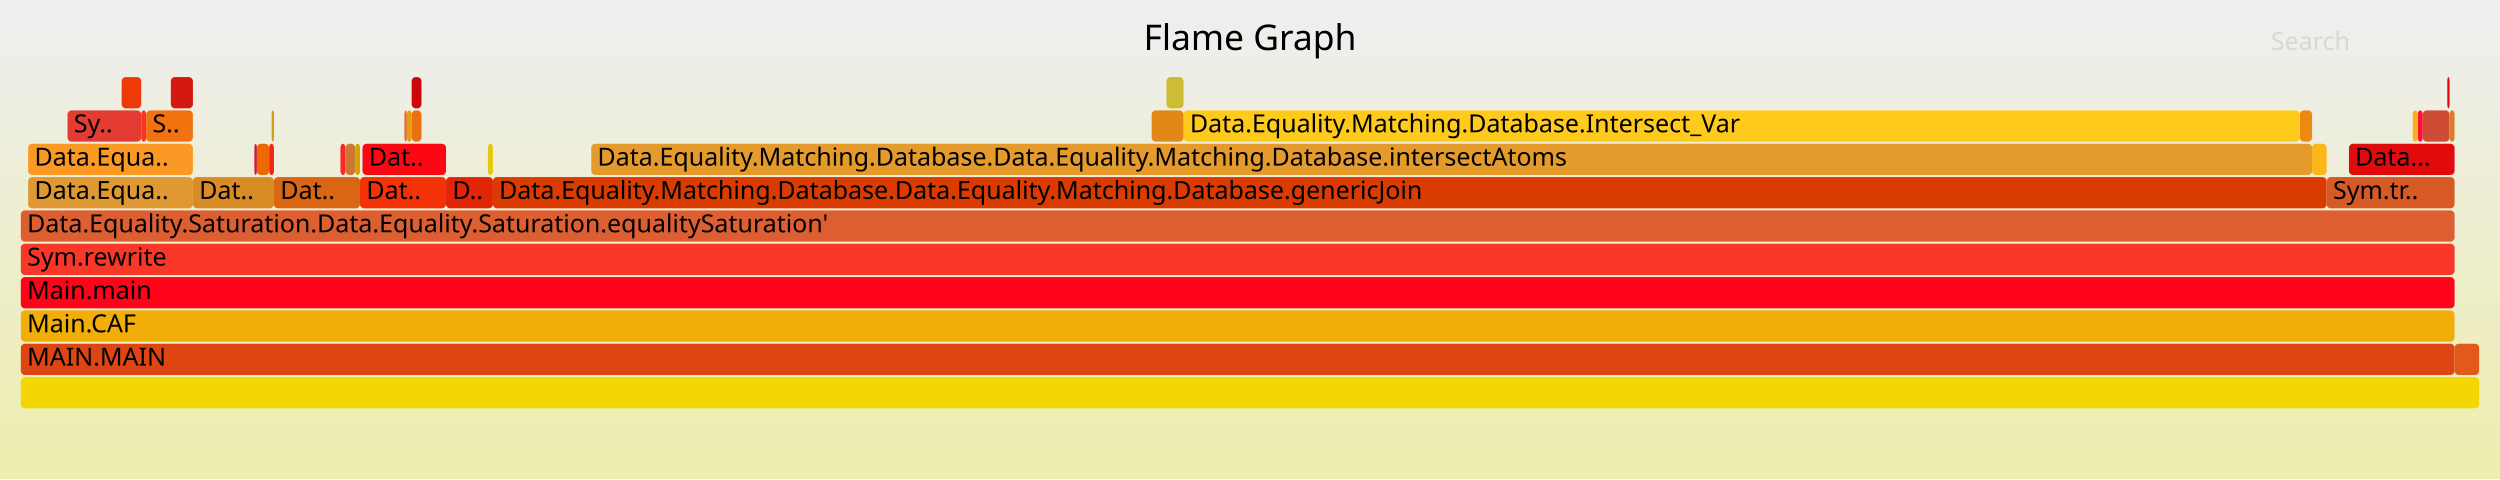
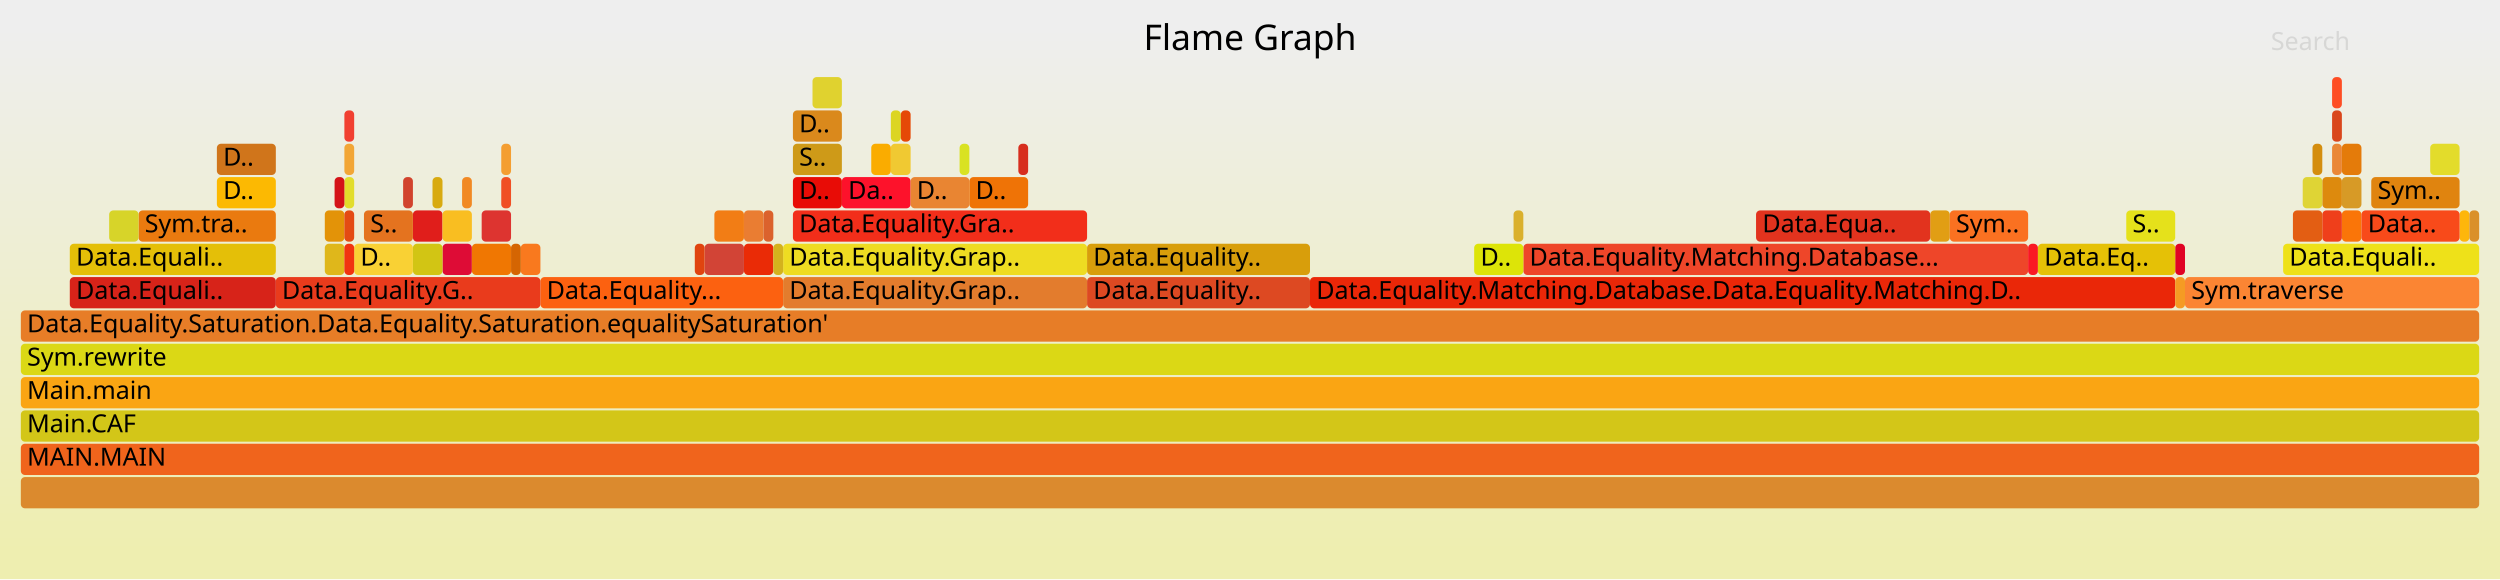
- <svg xmlns="http://www.w3.org/2000/svg" version="1.1" width="1200" height="230" viewBox="0 0 1200 230">
+ <svg xmlns="http://www.w3.org/2000/svg" version="1.1" width="1200" height="278" viewBox="0 0 1200 278">
  <defs>
    <linearGradient id="background" y1="0" y2="1" x1="0" x2="0">
      <stop stop-color="#eeeeee" offset="5%" />
      <stop stop-color="#eeeeb0" offset="95%" />
    </linearGradient>
  </defs>
  <style type="text/css">
	.func_g:hover { stroke:black; stroke-width:0.5; cursor:pointer; }
</style>
-   <rect x="0.0" y="0" width="1200.0" height="230.0" fill="url(#background)" />
+   <rect x="0.0" y="0" width="1200.0" height="278.0" fill="url(#background)" />
  <text text-anchor="middle" x="600.00" y="24" font-size="17" font-family="Verdana" fill="rgb(0,0,0)">Flame Graph</text>
-   <text text-anchor="" x="10.00" y="213" font-size="12" font-family="Verdana" fill="rgb(0,0,0)" id="details"> </text>
+   <text text-anchor="" x="10.00" y="261" font-size="12" font-family="Verdana" fill="rgb(0,0,0)" id="details"> </text>
  <text text-anchor="" x="10.00" y="24" font-size="12" font-family="Verdana" fill="rgb(0,0,0)" id="unzoom" style="opacity:0.0;cursor:pointer">Reset Zoom</text>
  <text text-anchor="" x="1090.00" y="24" font-size="12" font-family="Verdana" fill="rgb(0,0,0)" id="search" style="opacity:0.1;cursor:pointer">Search</text>
-   <text text-anchor="" x="1090.00" y="213" font-size="12" font-family="Verdana" fill="rgb(0,0,0)" id="matched"> </text>
-   <g class="func_g">
-     <rect x="10.0" y="149" width="1168.2" height="15.0" fill="rgb(241,174,9)" rx="2" ry="2" />
-     <text text-anchor="" x="13.00" y="159.5" font-size="12" font-family="Verdana" fill="rgb(0,0,0)">Main.CAF</text>
-   </g>
-   <g class="func_g">
-     <rect x="1162.9" y="53" width="12.9" height="15.0" fill="rgb(206,76,53)" rx="2" ry="2" />
-     <text text-anchor="" x="1165.86" y="63.5" font-size="12" font-family="Verdana" fill="rgb(0,0,0)" />
-   </g>
-   <g class="func_g">
-     <rect x="1178.2" y="165" width="11.8" height="15.0" fill="rgb(225,90,25)" rx="2" ry="2" />
-     <text text-anchor="" x="1181.20" y="175.5" font-size="12" font-family="Verdana" fill="rgb(0,0,0)" />
-   </g>
-   <g class="func_g">
-     <rect x="1103.9" y="53" width="5.9" height="15.0" fill="rgb(237,137,14)" rx="2" ry="2" />
-     <text text-anchor="" x="1106.86" y="63.5" font-size="12" font-family="Verdana" fill="rgb(0,0,0)" />
-   </g>
-   <g class="func_g">
-     <rect x="10.0" y="133" width="1168.2" height="15.0" fill="rgb(254,4,26)" rx="2" ry="2" />
-     <text text-anchor="" x="13.00" y="143.5" font-size="12" font-family="Verdana" fill="rgb(0,0,0)">Main.main</text>
-   </g>
-   <g class="func_g">
-     <rect x="123.3" y="69" width="5.9" height="15.0" fill="rgb(238,104,1)" rx="2" ry="2" />
-     <text text-anchor="" x="126.28" y="79.5" font-size="12" font-family="Verdana" fill="rgb(0,0,0)" />
-   </g>
-   <g class="func_g">
-     <rect x="236.6" y="85" width="880.2" height="15.0" fill="rgb(218,59,1)" rx="2" ry="2" />
-     <text text-anchor="" x="239.56" y="95.5" font-size="12" font-family="Verdana" fill="rgb(0,0,0)">Data.Equality.Matching.Database.Data.Equality.Matching.Database.genericJoin</text>
-   </g>
-   <g class="func_g">
-     <rect x="13.5" y="69" width="79.1" height="15.0" fill="rgb(251,153,37)" rx="2" ry="2" />
-     <text text-anchor="" x="16.54" y="79.5" font-size="12" font-family="Verdana" fill="rgb(0,0,0)">Data.Equa..</text>
-   </g>
-   <g class="func_g">
-     <rect x="283.8" y="69" width="826.0" height="15.0" fill="rgb(229,154,44)" rx="2" ry="2" />
-     <text text-anchor="" x="286.76" y="79.5" font-size="12" font-family="Verdana" fill="rgb(0,0,0)">Data.Equality.Matching.Database.Data.Equality.Matching.Database.intersectAtoms</text>
-   </g>
-   <g class="func_g">
-     <rect x="10.0" y="101" width="1168.2" height="15.0" fill="rgb(221,95,49)" rx="2" ry="2" />
-     <text text-anchor="" x="13.00" y="111.5" font-size="12" font-family="Verdana" fill="rgb(0,0,0)">Data.Equality.Saturation.Data.Equality.Saturation.equalitySaturation'</text>
-   </g>
-   <g class="func_g">
-     <rect x="58.4" y="37" width="9.4" height="15.0" fill="rgb(238,58,9)" rx="2" ry="2" />
-     <text text-anchor="" x="61.38" y="47.5" font-size="12" font-family="Verdana" fill="rgb(0,0,0)" />
-   </g>
-   <g class="func_g">
-     <rect x="195.3" y="53" width="2.3" height="15.0" fill="rgb(224,160,18)" rx="2" ry="2" />
-     <text text-anchor="" x="198.26" y="63.5" font-size="12" font-family="Verdana" fill="rgb(0,0,0)" />
-   </g>
-   <g class="func_g">
-     <rect x="1160.5" y="53" width="2.4" height="15.0" fill="rgb(251,17,50)" rx="2" ry="2" />
-     <text text-anchor="" x="1163.50" y="63.5" font-size="12" font-family="Verdana" fill="rgb(0,0,0)" />
-   </g>
-   <g class="func_g">
-     <rect x="163.4" y="69" width="2.4" height="15.0" fill="rgb(252,38,40)" rx="2" ry="2" />
-     <text text-anchor="" x="166.40" y="79.5" font-size="12" font-family="Verdana" fill="rgb(0,0,0)" />
-   </g>
-   <g class="func_g">
-     <rect x="10.0" y="117" width="1168.2" height="15.0" fill="rgb(249,55,41)" rx="2" ry="2" />
-     <text text-anchor="" x="13.00" y="127.5" font-size="12" font-family="Verdana" fill="rgb(0,0,0)">Sym.rewrite</text>
-   </g>
-   <g class="func_g">
-     <rect x="13.5" y="85" width="79.1" height="15.0" fill="rgb(224,153,50)" rx="2" ry="2" />
-     <text text-anchor="" x="16.54" y="95.5" font-size="12" font-family="Verdana" fill="rgb(0,0,0)">Data.Equa..</text>
-   </g>
-   <g class="func_g">
-     <rect x="131.5" y="85" width="41.3" height="15.0" fill="rgb(217,102,18)" rx="2" ry="2" />
-     <text text-anchor="" x="134.54" y="95.5" font-size="12" font-family="Verdana" fill="rgb(0,0,0)">Dat..</text>
-   </g>
-   <g class="func_g">
-     <rect x="559.9" y="37" width="8.2" height="15.0" fill="rgb(207,188,54)" rx="2" ry="2" />
-     <text text-anchor="" x="562.88" y="47.5" font-size="12" font-family="Verdana" fill="rgb(0,0,0)" />
-   </g>
-   <g class="func_g">
-     <rect x="194.1" y="53" width="1.2" height="15.0" fill="rgb(236,104,48)" rx="2" ry="2" />
-     <text text-anchor="" x="197.08" y="63.5" font-size="12" font-family="Verdana" fill="rgb(0,0,0)" />
-   </g>
-   <g class="func_g">
-     <rect x="92.6" y="85" width="38.9" height="15.0" fill="rgb(217,139,37)" rx="2" ry="2" />
-     <text text-anchor="" x="95.60" y="95.5" font-size="12" font-family="Verdana" fill="rgb(0,0,0)">Dat..</text>
-   </g>
-   <g class="func_g">
-     <rect x="197.6" y="37" width="4.7" height="15.0" fill="rgb(206,5,10)" rx="2" ry="2" />
-     <text text-anchor="" x="200.62" y="47.5" font-size="12" font-family="Verdana" fill="rgb(0,0,0)" />
-   </g>
-   <g class="func_g">
-     <rect x="197.6" y="53" width="4.7" height="15.0" fill="rgb(235,112,18)" rx="2" ry="2" />
-     <text text-anchor="" x="200.62" y="63.5" font-size="12" font-family="Verdana" fill="rgb(0,0,0)" />
-   </g>
-   <g class="func_g">
-     <rect x="1127.5" y="69" width="50.7" height="15.0" fill="rgb(225,11,13)" rx="2" ry="2" />
-     <text text-anchor="" x="1130.46" y="79.5" font-size="12" font-family="Verdana" fill="rgb(0,0,0)">Data...</text>
-   </g>
-   <g class="func_g">
-     <rect x="32.4" y="53" width="35.4" height="15.0" fill="rgb(228,59,51)" rx="2" ry="2" />
-     <text text-anchor="" x="35.42" y="63.5" font-size="12" font-family="Verdana" fill="rgb(0,0,0)">Sy..</text>
-   </g>
-   <g class="func_g">
-     <rect x="10.0" y="165" width="1168.2" height="15.0" fill="rgb(221,70,19)" rx="2" ry="2" />
-     <text text-anchor="" x="13.00" y="175.5" font-size="12" font-family="Verdana" fill="rgb(0,0,0)">MAIN.MAIN</text>
-   </g>
-   <g class="func_g">
-     <rect x="568.1" y="53" width="535.8" height="15.0" fill="rgb(254,203,29)" rx="2" ry="2" />
-     <text text-anchor="" x="571.14" y="63.5" font-size="12" font-family="Verdana" fill="rgb(0,0,0)">Data.Equality.Matching.Database.Intersect_Var</text>
-   </g>
-   <g class="func_g">
-     <rect x="165.8" y="69" width="4.7" height="15.0" fill="rgb(205,120,48)" rx="2" ry="2" />
-     <text text-anchor="" x="168.76" y="79.5" font-size="12" font-family="Verdana" fill="rgb(0,0,0)" />
-   </g>
-   <g class="func_g">
-     <rect x="122.1" y="69" width="1.2" height="15.0" fill="rgb(215,23,52)" rx="2" ry="2" />
-     <text text-anchor="" x="125.10" y="79.5" font-size="12" font-family="Verdana" fill="rgb(0,0,0)" />
-   </g>
-   <g class="func_g">
-     <rect x="10.0" y="181" width="1180.0" height="15.0" fill="rgb(243,215,2)" rx="2" ry="2" />
-     <text text-anchor="" x="13.00" y="191.5" font-size="12" font-family="Verdana" fill="rgb(0,0,0)" />
-   </g>
-   <g class="func_g">
-     <rect x="170.5" y="69" width="2.3" height="15.0" fill="rgb(211,163,2)" rx="2" ry="2" />
-     <text text-anchor="" x="173.48" y="79.5" font-size="12" font-family="Verdana" fill="rgb(0,0,0)" />
-   </g>
-   <g class="func_g">
-     <rect x="82.0" y="37" width="10.6" height="15.0" fill="rgb(212,25,16)" rx="2" ry="2" />
-     <text text-anchor="" x="84.98" y="47.5" font-size="12" font-family="Verdana" fill="rgb(0,0,0)" />
-   </g>
-   <g class="func_g">
-     <rect x="1175.8" y="53" width="2.4" height="15.0" fill="rgb(218,125,42)" rx="2" ry="2" />
-     <text text-anchor="" x="1178.84" y="63.5" font-size="12" font-family="Verdana" fill="rgb(0,0,0)" />
-   </g>
-   <g class="func_g">
-     <rect x="129.2" y="69" width="2.3" height="15.0" fill="rgb(243,35,23)" rx="2" ry="2" />
-     <text text-anchor="" x="132.18" y="79.5" font-size="12" font-family="Verdana" fill="rgb(0,0,0)" />
-   </g>
-   <g class="func_g">
-     <rect x="1109.8" y="69" width="7.0" height="15.0" fill="rgb(251,182,24)" rx="2" ry="2" />
-     <text text-anchor="" x="1112.76" y="79.5" font-size="12" font-family="Verdana" fill="rgb(0,0,0)" />
-   </g>
-   <g class="func_g">
-     <rect x="1158.1" y="53" width="2.4" height="15.0" fill="rgb(249,173,31)" rx="2" ry="2" />
-     <text text-anchor="" x="1161.14" y="63.5" font-size="12" font-family="Verdana" fill="rgb(0,0,0)" />
-   </g>
-   <g class="func_g">
-     <rect x="214.1" y="85" width="22.5" height="15.0" fill="rgb(225,37,6)" rx="2" ry="2" />
-     <text text-anchor="" x="217.14" y="95.5" font-size="12" font-family="Verdana" fill="rgb(0,0,0)">D..</text>
-   </g>
-   <g class="func_g">
-     <rect x="1116.8" y="85" width="61.4" height="15.0" fill="rgb(215,90,37)" rx="2" ry="2" />
-     <text text-anchor="" x="1119.84" y="95.5" font-size="12" font-family="Verdana" fill="rgb(0,0,0)">Sym.tr..</text>
-   </g>
-   <g class="func_g">
-     <rect x="172.8" y="85" width="41.3" height="15.0" fill="rgb(243,50,7)" rx="2" ry="2" />
-     <text text-anchor="" x="175.84" y="95.5" font-size="12" font-family="Verdana" fill="rgb(0,0,0)">Dat..</text>
-   </g>
-   <g class="func_g">
-     <rect x="70.2" y="53" width="22.4" height="15.0" fill="rgb(241,114,14)" rx="2" ry="2" />
-     <text text-anchor="" x="73.18" y="63.5" font-size="12" font-family="Verdana" fill="rgb(0,0,0)">S..</text>
-   </g>
-   <g class="func_g">
-     <rect x="1174.7" y="37" width="1.1" height="15.0" fill="rgb(230,9,9)" rx="2" ry="2" />
-     <text text-anchor="" x="1177.66" y="47.5" font-size="12" font-family="Verdana" fill="rgb(0,0,0)" />
-   </g>
-   <g class="func_g">
-     <rect x="130.4" y="53" width="1.1" height="15.0" fill="rgb(213,153,25)" rx="2" ry="2" />
-     <text text-anchor="" x="133.36" y="63.5" font-size="12" font-family="Verdana" fill="rgb(0,0,0)" />
-   </g>
-   <g class="func_g">
-     <rect x="552.8" y="53" width="15.3" height="15.0" fill="rgb(225,136,22)" rx="2" ry="2" />
-     <text text-anchor="" x="555.80" y="63.5" font-size="12" font-family="Verdana" fill="rgb(0,0,0)" />
-   </g>
-   <g class="func_g">
-     <rect x="67.8" y="53" width="2.4" height="15.0" fill="rgb(254,51,29)" rx="2" ry="2" />
-     <text text-anchor="" x="70.82" y="63.5" font-size="12" font-family="Verdana" fill="rgb(0,0,0)" />
-   </g>
-   <g class="func_g">
-     <rect x="234.2" y="69" width="2.4" height="15.0" fill="rgb(229,199,11)" rx="2" ry="2" />
-     <text text-anchor="" x="237.20" y="79.5" font-size="12" font-family="Verdana" fill="rgb(0,0,0)" />
-   </g>
-   <g class="func_g">
-     <rect x="174.0" y="69" width="40.1" height="15.0" fill="rgb(252,8,20)" rx="2" ry="2" />
-     <text text-anchor="" x="177.02" y="79.5" font-size="12" font-family="Verdana" fill="rgb(0,0,0)">Dat..</text>
+   <text text-anchor="" x="1090.00" y="261" font-size="12" font-family="Verdana" fill="rgb(0,0,0)" id="matched"> </text>
+   <g class="func_g">
+     <rect x="198.2" y="101" width="14.2" height="15.0" fill="rgb(224,30,27)" rx="2" ry="2" />
+     <text text-anchor="" x="201.24" y="111.5" font-size="12" font-family="Verdana" fill="rgb(0,0,0)" />
+   </g>
+   <g class="func_g">
+     <rect x="10.0" y="213" width="1180.0" height="15.0" fill="rgb(240,100,28)" rx="2" ry="2" />
+     <text text-anchor="" x="13.00" y="223.5" font-size="12" font-family="Verdana" fill="rgb(0,0,0)">MAIN.MAIN</text>
+   </g>
+   <g class="func_g">
+     <rect x="212.4" y="101" width="14.1" height="15.0" fill="rgb(249,190,33)" rx="2" ry="2" />
+     <text text-anchor="" x="215.35" y="111.5" font-size="12" font-family="Verdana" fill="rgb(0,0,0)" />
+   </g>
+   <g class="func_g">
+     <rect x="259.4" y="133" width="116.5" height="15.0" fill="rgb(252,97,16)" rx="2" ry="2" />
+     <text text-anchor="" x="262.41" y="143.5" font-size="12" font-family="Verdana" fill="rgb(0,0,0)">Data.Equality...</text>
+   </g>
+   <g class="func_g">
+     <rect x="1124.1" y="101" width="9.4" height="15.0" fill="rgb(250,117,8)" rx="2" ry="2" />
+     <text text-anchor="" x="1127.12" y="111.5" font-size="12" font-family="Verdana" fill="rgb(0,0,0)" />
+   </g>
+   <g class="func_g">
+     <rect x="165.3" y="53" width="4.7" height="15.0" fill="rgb(241,64,49)" rx="2" ry="2" />
+     <text text-anchor="" x="168.29" y="63.5" font-size="12" font-family="Verdana" fill="rgb(0,0,0)" />
+   </g>
+   <g class="func_g">
+     <rect x="628.8" y="133" width="415.3" height="15.0" fill="rgb(234,39,8)" rx="2" ry="2" />
+     <text text-anchor="" x="631.82" y="143.5" font-size="12" font-family="Verdana" fill="rgb(0,0,0)">Data.Equality.Matching.Database.Data.Equality.Matching.D..</text>
+   </g>
+   <g class="func_g">
+     <rect x="207.6" y="85" width="4.8" height="15.0" fill="rgb(216,170,16)" rx="2" ry="2" />
+     <text text-anchor="" x="210.65" y="95.5" font-size="12" font-family="Verdana" fill="rgb(0,0,0)" />
+   </g>
+   <g class="func_g">
+     <rect x="165.3" y="85" width="4.7" height="15.0" fill="rgb(226,221,43)" rx="2" ry="2" />
+     <text text-anchor="" x="168.29" y="95.5" font-size="12" font-family="Verdana" fill="rgb(0,0,0)" />
+   </g>
+   <g class="func_g">
+     <rect x="375.9" y="133" width="145.9" height="15.0" fill="rgb(227,124,45)" rx="2" ry="2" />
+     <text text-anchor="" x="378.88" y="143.5" font-size="12" font-family="Verdana" fill="rgb(0,0,0)">Data.Equality.Grap..</text>
+   </g>
+   <g class="func_g">
+     <rect x="427.6" y="53" width="4.8" height="15.0" fill="rgb(220,213,34)" rx="2" ry="2" />
+     <text text-anchor="" x="430.65" y="63.5" font-size="12" font-family="Verdana" fill="rgb(0,0,0)" />
+   </g>
+   <g class="func_g">
+     <rect x="357.1" y="117" width="14.1" height="15.0" fill="rgb(234,43,6)" rx="2" ry="2" />
+     <text text-anchor="" x="360.06" y="127.5" font-size="12" font-family="Verdana" fill="rgb(0,0,0)" />
+   </g>
+   <g class="func_g">
+     <rect x="10.0" y="165" width="1180.0" height="15.0" fill="rgb(219,216,21)" rx="2" ry="2" />
+     <text text-anchor="" x="13.00" y="175.5" font-size="12" font-family="Verdana" fill="rgb(0,0,0)">Sym.rewrite</text>
+   </g>
+   <g class="func_g">
+     <rect x="212.4" y="117" width="14.1" height="15.0" fill="rgb(222,12,54)" rx="2" ry="2" />
+     <text text-anchor="" x="215.35" y="127.5" font-size="12" font-family="Verdana" fill="rgb(0,0,0)" />
+   </g>
+   <g class="func_g">
+     <rect x="521.8" y="133" width="107.0" height="15.0" fill="rgb(221,73,34)" rx="2" ry="2" />
+     <text text-anchor="" x="524.76" y="143.5" font-size="12" font-family="Verdana" fill="rgb(0,0,0)">Data.Equality..</text>
+   </g>
+   <g class="func_g">
+     <rect x="375.9" y="117" width="145.9" height="15.0" fill="rgb(238,220,34)" rx="2" ry="2" />
+     <text text-anchor="" x="378.88" y="127.5" font-size="12" font-family="Verdana" fill="rgb(0,0,0)">Data.Equality.Grap..</text>
+   </g>
+   <g class="func_g">
+     <rect x="338.2" y="117" width="18.9" height="15.0" fill="rgb(210,68,54)" rx="2" ry="2" />
+     <text text-anchor="" x="341.24" y="127.5" font-size="12" font-family="Verdana" fill="rgb(0,0,0)" />
+   </g>
+   <g class="func_g">
+     <rect x="1119.4" y="69" width="4.7" height="15.0" fill="rgb(234,135,54)" rx="2" ry="2" />
+     <text text-anchor="" x="1122.41" y="79.5" font-size="12" font-family="Verdana" fill="rgb(0,0,0)" />
+   </g>
+   <g class="func_g">
+     <rect x="170.0" y="117" width="28.2" height="15.0" fill="rgb(249,209,52)" rx="2" ry="2" />
+     <text text-anchor="" x="173.00" y="127.5" font-size="12" font-family="Verdana" fill="rgb(0,0,0)">D..</text>
+   </g>
+   <g class="func_g">
+     <rect x="240.6" y="85" width="4.7" height="15.0" fill="rgb(240,79,36)" rx="2" ry="2" />
+     <text text-anchor="" x="243.59" y="95.5" font-size="12" font-family="Verdana" fill="rgb(0,0,0)" />
+   </g>
+   <g class="func_g">
+     <rect x="1124.1" y="85" width="9.4" height="15.0" fill="rgb(215,154,38)" rx="2" ry="2" />
+     <text text-anchor="" x="1127.12" y="95.5" font-size="12" font-family="Verdana" fill="rgb(0,0,0)" />
+   </g>
+   <g class="func_g">
+     <rect x="1180.6" y="101" width="4.7" height="15.0" fill="rgb(254,182,11)" rx="2" ry="2" />
+     <text text-anchor="" x="1183.59" y="111.5" font-size="12" font-family="Verdana" fill="rgb(0,0,0)" />
+   </g>
+   <g class="func_g">
+     <rect x="1044.1" y="117" width="4.7" height="15.0" fill="rgb(224,3,36)" rx="2" ry="2" />
+     <text text-anchor="" x="1047.12" y="127.5" font-size="12" font-family="Verdana" fill="rgb(0,0,0)" />
+   </g>
+   <g class="func_g">
+     <rect x="460.6" y="69" width="4.7" height="15.0" fill="rgb(217,226,34)" rx="2" ry="2" />
+     <text text-anchor="" x="463.59" y="79.5" font-size="12" font-family="Verdana" fill="rgb(0,0,0)" />
+   </g>
+   <g class="func_g">
+     <rect x="231.2" y="101" width="14.1" height="15.0" fill="rgb(221,52,48)" rx="2" ry="2" />
+     <text text-anchor="" x="234.18" y="111.5" font-size="12" font-family="Verdana" fill="rgb(0,0,0)" />
+   </g>
+   <g class="func_g">
+     <rect x="404.1" y="85" width="33.0" height="15.0" fill="rgb(253,18,43)" rx="2" ry="2" />
+     <text text-anchor="" x="407.12" y="95.5" font-size="12" font-family="Verdana" fill="rgb(0,0,0)">Da..</text>
+   </g>
+   <g class="func_g">
+     <rect x="333.5" y="117" width="4.7" height="15.0" fill="rgb(224,68,15)" rx="2" ry="2" />
+     <text text-anchor="" x="336.53" y="127.5" font-size="12" font-family="Verdana" fill="rgb(0,0,0)" />
+   </g>
+   <g class="func_g">
+     <rect x="1114.7" y="85" width="9.4" height="15.0" fill="rgb(221,138,13)" rx="2" ry="2" />
+     <text text-anchor="" x="1117.71" y="95.5" font-size="12" font-family="Verdana" fill="rgb(0,0,0)" />
+   </g>
+   <g class="func_g">
+     <rect x="1044.1" y="133" width="4.7" height="15.0" fill="rgb(245,155,35)" rx="2" ry="2" />
+     <text text-anchor="" x="1047.12" y="143.5" font-size="12" font-family="Verdana" fill="rgb(0,0,0)" />
+   </g>
+   <g class="func_g">
+     <rect x="437.1" y="85" width="28.2" height="15.0" fill="rgb(233,133,50)" rx="2" ry="2" />
+     <text text-anchor="" x="440.06" y="95.5" font-size="12" font-family="Verdana" fill="rgb(0,0,0)">D..</text>
+   </g>
+   <g class="func_g">
+     <rect x="155.9" y="101" width="9.4" height="15.0" fill="rgb(227,147,8)" rx="2" ry="2" />
+     <text text-anchor="" x="158.88" y="111.5" font-size="12" font-family="Verdana" fill="rgb(0,0,0)" />
+   </g>
+   <g class="func_g">
+     <rect x="240.6" y="69" width="4.7" height="15.0" fill="rgb(244,158,49)" rx="2" ry="2" />
+     <text text-anchor="" x="243.59" y="79.5" font-size="12" font-family="Verdana" fill="rgb(0,0,0)" />
+   </g>
+   <g class="func_g">
+     <rect x="1020.6" y="101" width="23.5" height="15.0" fill="rgb(229,225,27)" rx="2" ry="2" />
+     <text text-anchor="" x="1023.59" y="111.5" font-size="12" font-family="Verdana" fill="rgb(0,0,0)">S..</text>
+   </g>
+   <g class="func_g">
+     <rect x="1119.4" y="37" width="4.7" height="15.0" fill="rgb(254,77,36)" rx="2" ry="2" />
+     <text text-anchor="" x="1122.41" y="47.5" font-size="12" font-family="Verdana" fill="rgb(0,0,0)" />
+   </g>
+   <g class="func_g">
+     <rect x="104.1" y="85" width="28.3" height="15.0" fill="rgb(252,185,2)" rx="2" ry="2" />
+     <text text-anchor="" x="107.12" y="95.5" font-size="12" font-family="Verdana" fill="rgb(0,0,0)">D..</text>
+   </g>
+   <g class="func_g">
+     <rect x="926.5" y="101" width="9.4" height="15.0" fill="rgb(225,158,20)" rx="2" ry="2" />
+     <text text-anchor="" x="929.47" y="111.5" font-size="12" font-family="Verdana" fill="rgb(0,0,0)" />
+   </g>
+   <g class="func_g">
+     <rect x="371.2" y="117" width="4.7" height="15.0" fill="rgb(212,178,29)" rx="2" ry="2" />
+     <text text-anchor="" x="374.18" y="127.5" font-size="12" font-family="Verdana" fill="rgb(0,0,0)" />
+   </g>
+   <g class="func_g">
+     <rect x="842.9" y="101" width="83.6" height="15.0" fill="rgb(226,51,30)" rx="2" ry="2" />
+     <text text-anchor="" x="845.94" y="111.5" font-size="12" font-family="Verdana" fill="rgb(0,0,0)">Data.Equa..</text>
+   </g>
+   <g class="func_g">
+     <rect x="380.6" y="53" width="23.5" height="15.0" fill="rgb(218,137,28)" rx="2" ry="2" />
+     <text text-anchor="" x="383.59" y="63.5" font-size="12" font-family="Verdana" fill="rgb(0,0,0)">D..</text>
+   </g>
+   <g class="func_g">
+     <rect x="465.3" y="85" width="28.2" height="15.0" fill="rgb(239,115,6)" rx="2" ry="2" />
+     <text text-anchor="" x="468.29" y="95.5" font-size="12" font-family="Verdana" fill="rgb(0,0,0)">D..</text>
+   </g>
+   <g class="func_g">
+     <rect x="357.1" y="101" width="9.4" height="15.0" fill="rgb(234,125,50)" rx="2" ry="2" />
+     <text text-anchor="" x="360.06" y="111.5" font-size="12" font-family="Verdana" fill="rgb(0,0,0)" />
+   </g>
+   <g class="func_g">
+     <rect x="198.2" y="117" width="14.2" height="15.0" fill="rgb(210,197,20)" rx="2" ry="2" />
+     <text text-anchor="" x="201.24" y="127.5" font-size="12" font-family="Verdana" fill="rgb(0,0,0)" />
+   </g>
+   <g class="func_g">
+     <rect x="66.5" y="101" width="65.9" height="15.0" fill="rgb(234,122,15)" rx="2" ry="2" />
+     <text text-anchor="" x="69.47" y="111.5" font-size="12" font-family="Verdana" fill="rgb(0,0,0)">Sym.tra..</text>
+   </g>
+   <g class="func_g">
+     <rect x="174.7" y="101" width="23.5" height="15.0" fill="rgb(228,115,31)" rx="2" ry="2" />
+     <text text-anchor="" x="177.71" y="111.5" font-size="12" font-family="Verdana" fill="rgb(0,0,0)">S..</text>
+   </g>
+   <g class="func_g">
+     <rect x="1133.5" y="101" width="47.1" height="15.0" fill="rgb(248,74,26)" rx="2" ry="2" />
+     <text text-anchor="" x="1136.53" y="111.5" font-size="12" font-family="Verdana" fill="rgb(0,0,0)">Data..</text>
+   </g>
+   <g class="func_g">
+     <rect x="165.3" y="101" width="4.7" height="15.0" fill="rgb(228,75,19)" rx="2" ry="2" />
+     <text text-anchor="" x="168.29" y="111.5" font-size="12" font-family="Verdana" fill="rgb(0,0,0)" />
+   </g>
+   <g class="func_g">
+     <rect x="1048.8" y="133" width="141.2" height="15.0" fill="rgb(251,133,51)" rx="2" ry="2" />
+     <text text-anchor="" x="1051.82" y="143.5" font-size="12" font-family="Verdana" fill="rgb(0,0,0)">Sym.traverse</text>
+   </g>
+   <g class="func_g">
+     <rect x="427.6" y="69" width="9.5" height="15.0" fill="rgb(240,201,50)" rx="2" ry="2" />
+     <text text-anchor="" x="430.65" y="79.5" font-size="12" font-family="Verdana" fill="rgb(0,0,0)" />
+   </g>
+   <g class="func_g">
+     <rect x="1095.9" y="117" width="94.1" height="15.0" fill="rgb(238,225,25)" rx="2" ry="2" />
+     <text text-anchor="" x="1098.88" y="127.5" font-size="12" font-family="Verdana" fill="rgb(0,0,0)">Data.Equali..</text>
+   </g>
+   <g class="func_g">
+     <rect x="731.2" y="117" width="242.3" height="15.0" fill="rgb(238,70,41)" rx="2" ry="2" />
+     <text text-anchor="" x="734.18" y="127.5" font-size="12" font-family="Verdana" fill="rgb(0,0,0)">Data.Equality.Matching.Database...</text>
+   </g>
+   <g class="func_g">
+     <rect x="33.5" y="117" width="98.9" height="15.0" fill="rgb(228,191,8)" rx="2" ry="2" />
+     <text text-anchor="" x="36.53" y="127.5" font-size="12" font-family="Verdana" fill="rgb(0,0,0)">Data.Equali..</text>
+   </g>
+   <g class="func_g">
+     <rect x="1114.7" y="101" width="9.4" height="15.0" fill="rgb(239,63,27)" rx="2" ry="2" />
+     <text text-anchor="" x="1117.71" y="111.5" font-size="12" font-family="Verdana" fill="rgb(0,0,0)" />
+   </g>
+   <g class="func_g">
+     <rect x="132.4" y="133" width="127.0" height="15.0" fill="rgb(233,59,28)" rx="2" ry="2" />
+     <text text-anchor="" x="135.35" y="143.5" font-size="12" font-family="Verdana" fill="rgb(0,0,0)">Data.Equality.G..</text>
+   </g>
+   <g class="func_g">
+     <rect x="52.4" y="101" width="14.1" height="15.0" fill="rgb(215,212,41)" rx="2" ry="2" />
+     <text text-anchor="" x="55.35" y="111.5" font-size="12" font-family="Verdana" fill="rgb(0,0,0)" />
+   </g>
+   <g class="func_g">
+     <rect x="226.5" y="117" width="18.8" height="15.0" fill="rgb(240,119,2)" rx="2" ry="2" />
+     <text text-anchor="" x="229.47" y="127.5" font-size="12" font-family="Verdana" fill="rgb(0,0,0)" />
+   </g>
+   <g class="func_g">
+     <rect x="342.9" y="101" width="14.2" height="15.0" fill="rgb(242,125,21)" rx="2" ry="2" />
+     <text text-anchor="" x="345.94" y="111.5" font-size="12" font-family="Verdana" fill="rgb(0,0,0)" />
+   </g>
+   <g class="func_g">
+     <rect x="380.6" y="85" width="23.5" height="15.0" fill="rgb(232,12,6)" rx="2" ry="2" />
+     <text text-anchor="" x="383.59" y="95.5" font-size="12" font-family="Verdana" fill="rgb(0,0,0)">D..</text>
+   </g>
+   <g class="func_g">
+     <rect x="380.6" y="69" width="23.5" height="15.0" fill="rgb(206,154,24)" rx="2" ry="2" />
+     <text text-anchor="" x="383.59" y="79.5" font-size="12" font-family="Verdana" fill="rgb(0,0,0)">S..</text>
+   </g>
+   <g class="func_g">
+     <rect x="488.8" y="69" width="4.7" height="15.0" fill="rgb(215,46,30)" rx="2" ry="2" />
+     <text text-anchor="" x="491.82" y="79.5" font-size="12" font-family="Verdana" fill="rgb(0,0,0)" />
+   </g>
+   <g class="func_g">
+     <rect x="432.4" y="53" width="4.7" height="15.0" fill="rgb(229,73,7)" rx="2" ry="2" />
+     <text text-anchor="" x="435.35" y="63.5" font-size="12" font-family="Verdana" fill="rgb(0,0,0)" />
+   </g>
+   <g class="func_g">
+     <rect x="390.0" y="37" width="14.1" height="15.0" fill="rgb(224,210,47)" rx="2" ry="2" />
+     <text text-anchor="" x="393.00" y="47.5" font-size="12" font-family="Verdana" fill="rgb(0,0,0)" />
+   </g>
+   <g class="func_g">
+     <rect x="1119.4" y="53" width="4.7" height="15.0" fill="rgb(217,70,28)" rx="2" ry="2" />
+     <text text-anchor="" x="1122.41" y="63.5" font-size="12" font-family="Verdana" fill="rgb(0,0,0)" />
+   </g>
+   <g class="func_g">
+     <rect x="155.9" y="117" width="9.4" height="15.0" fill="rgb(223,183,27)" rx="2" ry="2" />
+     <text text-anchor="" x="158.88" y="127.5" font-size="12" font-family="Verdana" fill="rgb(0,0,0)" />
+   </g>
+   <g class="func_g">
+     <rect x="521.8" y="117" width="107.0" height="15.0" fill="rgb(216,158,11)" rx="2" ry="2" />
+     <text text-anchor="" x="524.76" y="127.5" font-size="12" font-family="Verdana" fill="rgb(0,0,0)">Data.Equality..</text>
+   </g>
+   <g class="func_g">
+     <rect x="1110.0" y="69" width="4.7" height="15.0" fill="rgb(212,141,14)" rx="2" ry="2" />
+     <text text-anchor="" x="1113.00" y="79.5" font-size="12" font-family="Verdana" fill="rgb(0,0,0)" />
+   </g>
+   <g class="func_g">
+     <rect x="1124.1" y="69" width="9.4" height="15.0" fill="rgb(228,123,10)" rx="2" ry="2" />
+     <text text-anchor="" x="1127.12" y="79.5" font-size="12" font-family="Verdana" fill="rgb(0,0,0)" />
+   </g>
+   <g class="func_g">
+     <rect x="10.0" y="181" width="1180.0" height="15.0" fill="rgb(250,165,19)" rx="2" ry="2" />
+     <text text-anchor="" x="13.00" y="191.5" font-size="12" font-family="Verdana" fill="rgb(0,0,0)">Main.main</text>
+   </g>
+   <g class="func_g">
+     <rect x="1105.3" y="85" width="9.4" height="15.0" fill="rgb(223,212,53)" rx="2" ry="2" />
+     <text text-anchor="" x="1108.29" y="95.5" font-size="12" font-family="Verdana" fill="rgb(0,0,0)" />
+   </g>
+   <g class="func_g">
+     <rect x="1185.3" y="101" width="4.7" height="15.0" fill="rgb(218,144,41)" rx="2" ry="2" />
+     <text text-anchor="" x="1188.29" y="111.5" font-size="12" font-family="Verdana" fill="rgb(0,0,0)" />
+   </g>
+   <g class="func_g">
+     <rect x="935.9" y="101" width="37.6" height="15.0" fill="rgb(250,113,33)" rx="2" ry="2" />
+     <text text-anchor="" x="938.88" y="111.5" font-size="12" font-family="Verdana" fill="rgb(0,0,0)">Sym..</text>
+   </g>
+   <g class="func_g">
+     <rect x="250.0" y="117" width="9.4" height="15.0" fill="rgb(249,121,30)" rx="2" ry="2" />
+     <text text-anchor="" x="253.00" y="127.5" font-size="12" font-family="Verdana" fill="rgb(0,0,0)" />
+   </g>
+   <g class="func_g">
+     <rect x="245.3" y="117" width="4.7" height="15.0" fill="rgb(213,101,2)" rx="2" ry="2" />
+     <text text-anchor="" x="248.29" y="127.5" font-size="12" font-family="Verdana" fill="rgb(0,0,0)" />
+   </g>
+   <g class="func_g">
+     <rect x="380.6" y="101" width="141.2" height="15.0" fill="rgb(242,46,26)" rx="2" ry="2" />
+     <text text-anchor="" x="383.59" y="111.5" font-size="12" font-family="Verdana" fill="rgb(0,0,0)">Data.Equality.Gra..</text>
+   </g>
+   <g class="func_g">
+     <rect x="707.6" y="117" width="23.6" height="15.0" fill="rgb(221,228,8)" rx="2" ry="2" />
+     <text text-anchor="" x="710.65" y="127.5" font-size="12" font-family="Verdana" fill="rgb(0,0,0)">D..</text>
+   </g>
+   <g class="func_g">
+     <rect x="221.8" y="85" width="4.7" height="15.0" fill="rgb(241,137,36)" rx="2" ry="2" />
+     <text text-anchor="" x="224.76" y="95.5" font-size="12" font-family="Verdana" fill="rgb(0,0,0)" />
+   </g>
+   <g class="func_g">
+     <rect x="973.5" y="117" width="4.7" height="15.0" fill="rgb(250,23,35)" rx="2" ry="2" />
+     <text text-anchor="" x="976.53" y="127.5" font-size="12" font-family="Verdana" fill="rgb(0,0,0)" />
+   </g>
+   <g class="func_g">
+     <rect x="10.0" y="197" width="1180.0" height="15.0" fill="rgb(211,198,24)" rx="2" ry="2" />
+     <text text-anchor="" x="13.00" y="207.5" font-size="12" font-family="Verdana" fill="rgb(0,0,0)">Main.CAF</text>
+   </g>
+   <g class="func_g">
+     <rect x="10.0" y="229" width="1180.0" height="15.0" fill="rgb(219,138,46)" rx="2" ry="2" />
+     <text text-anchor="" x="13.00" y="239.5" font-size="12" font-family="Verdana" fill="rgb(0,0,0)" />
+   </g>
+   <g class="func_g">
+     <rect x="1100.6" y="101" width="14.1" height="15.0" fill="rgb(227,94,19)" rx="2" ry="2" />
+     <text text-anchor="" x="1103.59" y="111.5" font-size="12" font-family="Verdana" fill="rgb(0,0,0)" />
+   </g>
+   <g class="func_g">
+     <rect x="160.6" y="85" width="4.7" height="15.0" fill="rgb(212,19,24)" rx="2" ry="2" />
+     <text text-anchor="" x="163.59" y="95.5" font-size="12" font-family="Verdana" fill="rgb(0,0,0)" />
+   </g>
+   <g class="func_g">
+     <rect x="10.0" y="149" width="1180.0" height="15.0" fill="rgb(231,125,39)" rx="2" ry="2" />
+     <text text-anchor="" x="13.00" y="159.5" font-size="12" font-family="Verdana" fill="rgb(0,0,0)">Data.Equality.Saturation.Data.Equality.Saturation.equalitySaturation'</text>
+   </g>
+   <g class="func_g">
+     <rect x="1166.5" y="69" width="14.1" height="15.0" fill="rgb(227,220,43)" rx="2" ry="2" />
+     <text text-anchor="" x="1169.47" y="79.5" font-size="12" font-family="Verdana" fill="rgb(0,0,0)" />
+   </g>
+   <g class="func_g">
+     <rect x="1138.2" y="85" width="42.4" height="15.0" fill="rgb(224,132,15)" rx="2" ry="2" />
+     <text text-anchor="" x="1141.24" y="95.5" font-size="12" font-family="Verdana" fill="rgb(0,0,0)">Sym..</text>
+   </g>
+   <g class="func_g">
+     <rect x="165.3" y="69" width="4.7" height="15.0" fill="rgb(242,166,54)" rx="2" ry="2" />
+     <text text-anchor="" x="168.29" y="79.5" font-size="12" font-family="Verdana" fill="rgb(0,0,0)" />
+   </g>
+   <g class="func_g">
+     <rect x="104.1" y="69" width="28.3" height="15.0" fill="rgb(208,117,27)" rx="2" ry="2" />
+     <text text-anchor="" x="107.12" y="79.5" font-size="12" font-family="Verdana" fill="rgb(0,0,0)">D..</text>
+   </g>
+   <g class="func_g">
+     <rect x="366.5" y="101" width="4.7" height="15.0" fill="rgb(219,98,45)" rx="2" ry="2" />
+     <text text-anchor="" x="369.47" y="111.5" font-size="12" font-family="Verdana" fill="rgb(0,0,0)" />
+   </g>
+   <g class="func_g">
+     <rect x="978.2" y="117" width="65.9" height="15.0" fill="rgb(229,193,6)" rx="2" ry="2" />
+     <text text-anchor="" x="981.24" y="127.5" font-size="12" font-family="Verdana" fill="rgb(0,0,0)">Data.Eq..</text>
+   </g>
+   <g class="func_g">
+     <rect x="193.5" y="85" width="4.7" height="15.0" fill="rgb(209,67,45)" rx="2" ry="2" />
+     <text text-anchor="" x="196.53" y="95.5" font-size="12" font-family="Verdana" fill="rgb(0,0,0)" />
+   </g>
+   <g class="func_g">
+     <rect x="33.5" y="133" width="98.9" height="15.0" fill="rgb(215,35,25)" rx="2" ry="2" />
+     <text text-anchor="" x="36.53" y="143.5" font-size="12" font-family="Verdana" fill="rgb(0,0,0)">Data.Equali..</text>
+   </g>
+   <g class="func_g">
+     <rect x="418.2" y="69" width="9.4" height="15.0" fill="rgb(250,172,0)" rx="2" ry="2" />
+     <text text-anchor="" x="421.24" y="79.5" font-size="12" font-family="Verdana" fill="rgb(0,0,0)" />
+   </g>
+   <g class="func_g">
+     <rect x="726.5" y="101" width="4.7" height="15.0" fill="rgb(218,176,45)" rx="2" ry="2" />
+     <text text-anchor="" x="729.47" y="111.5" font-size="12" font-family="Verdana" fill="rgb(0,0,0)" />
+   </g>
+   <g class="func_g">
+     <rect x="165.3" y="117" width="4.7" height="15.0" fill="rgb(241,51,16)" rx="2" ry="2" />
+     <text text-anchor="" x="168.29" y="127.5" font-size="12" font-family="Verdana" fill="rgb(0,0,0)" />
  </g>
</svg>
